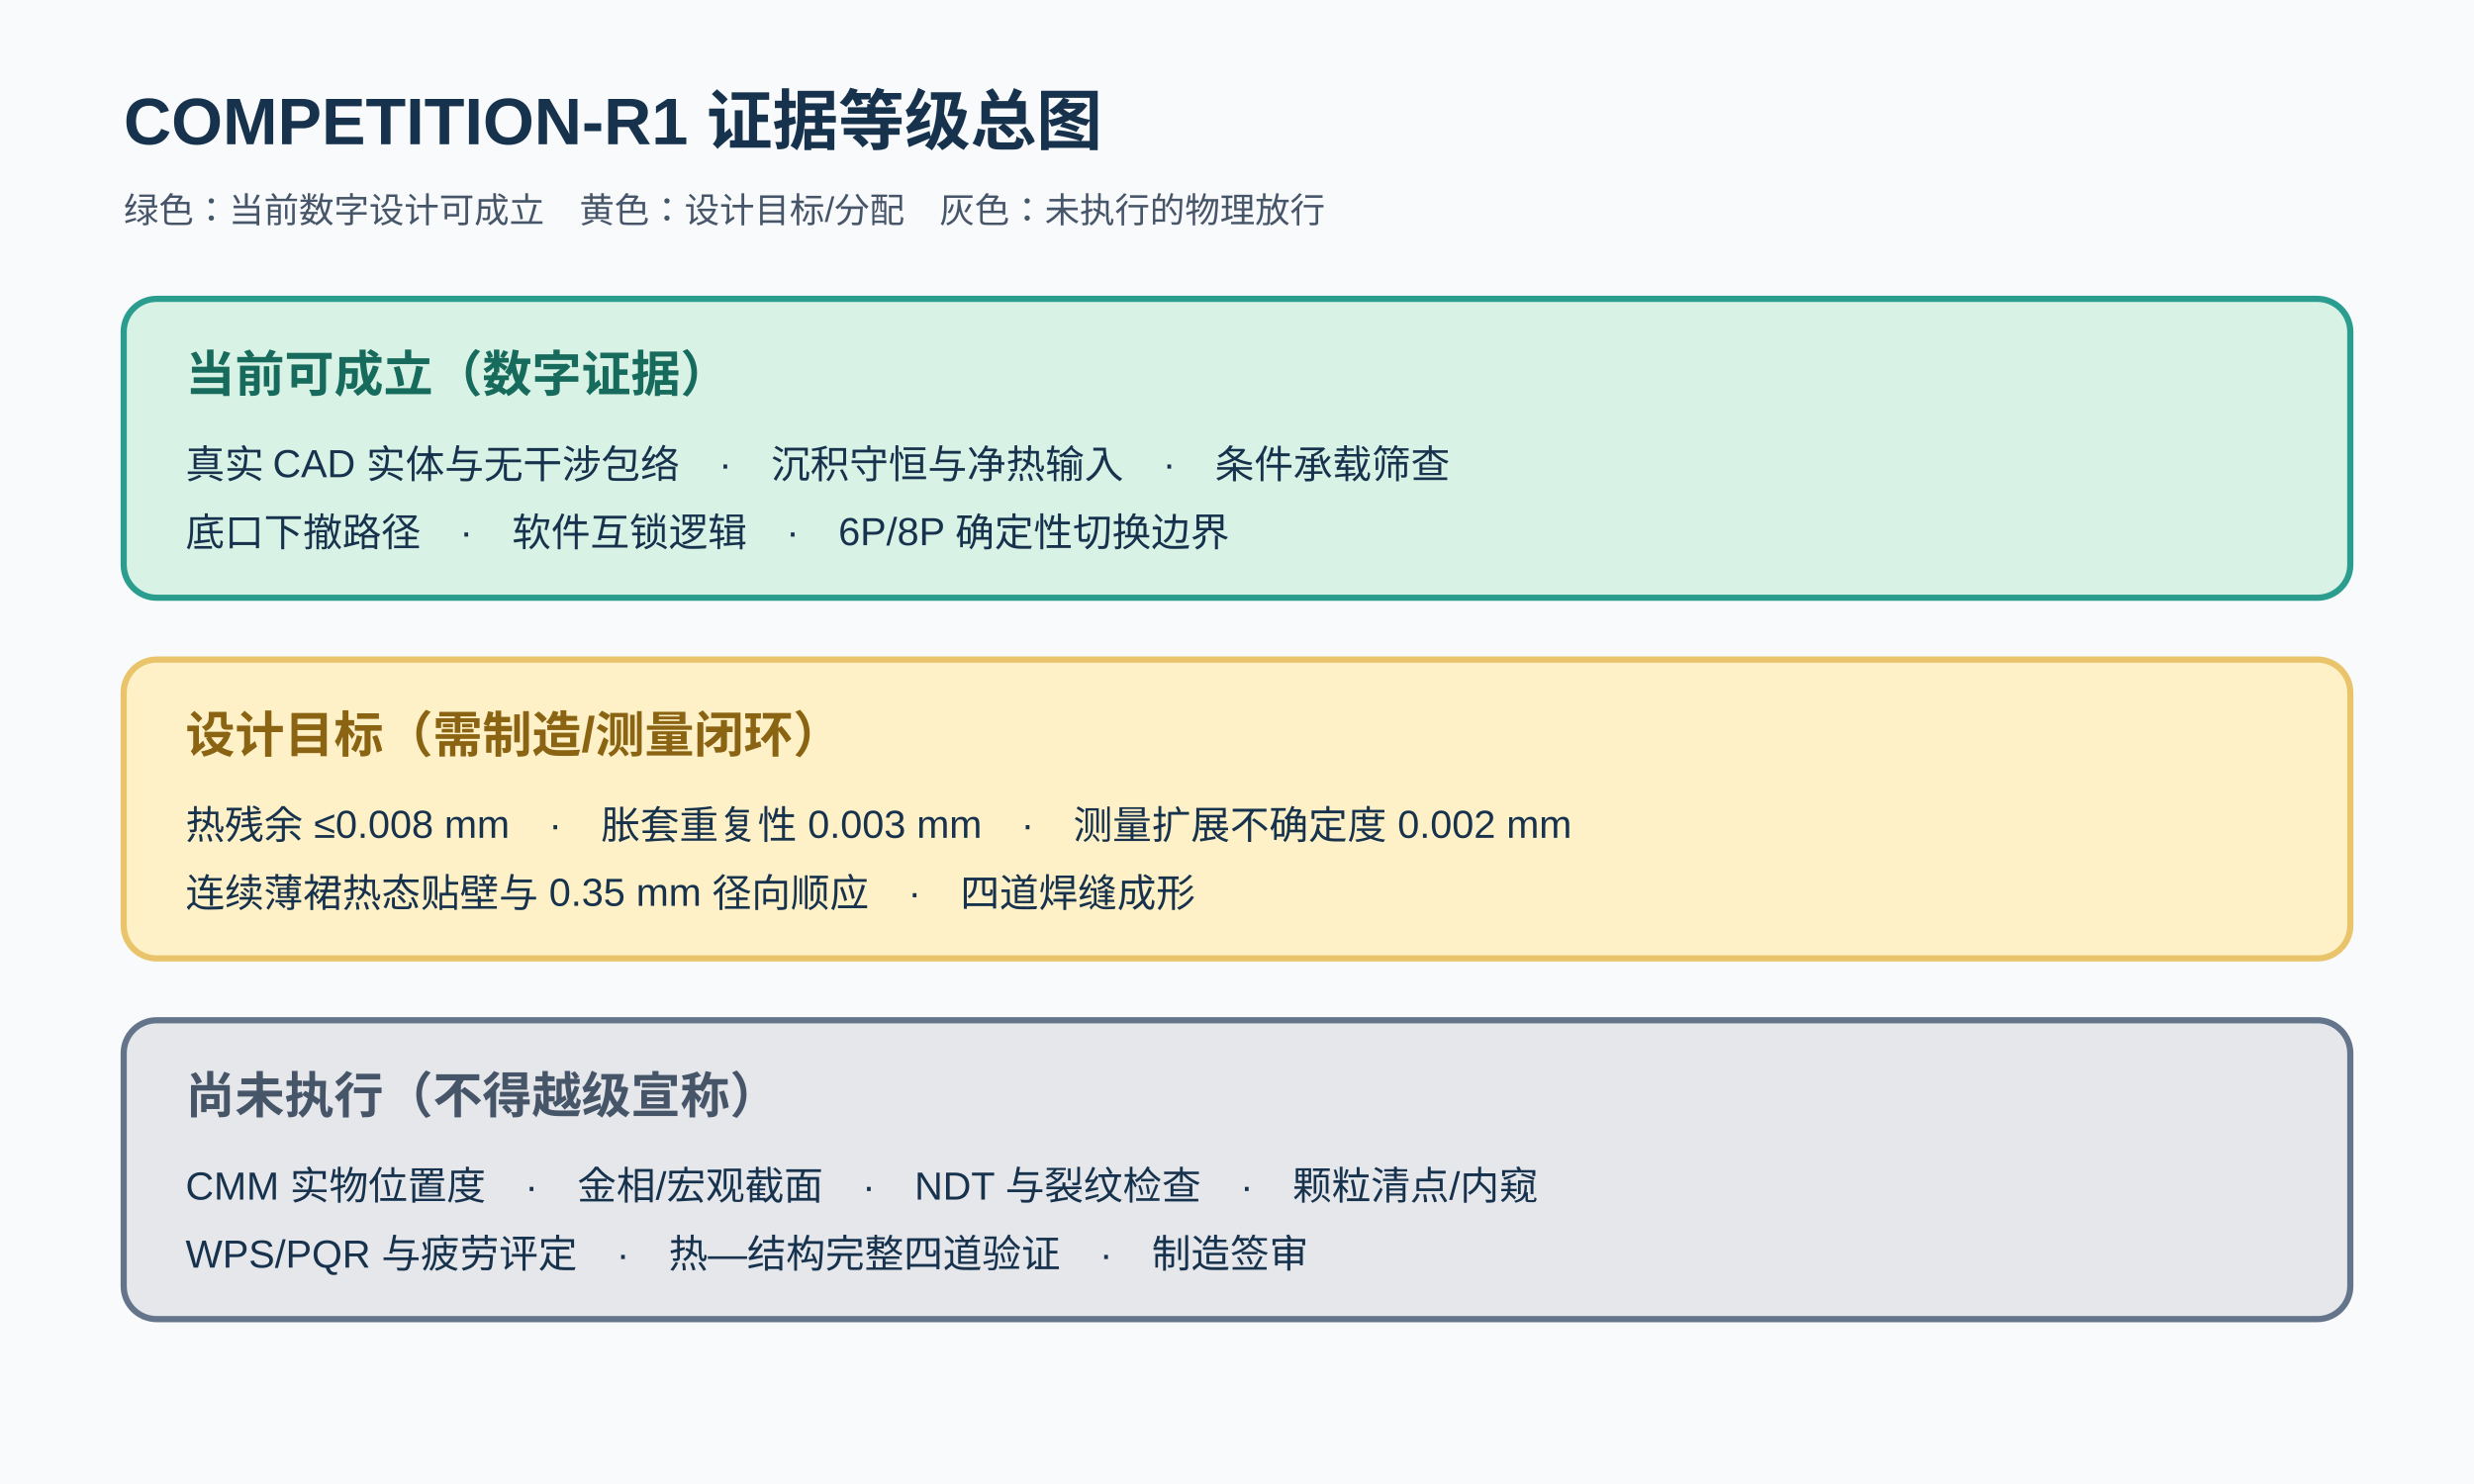
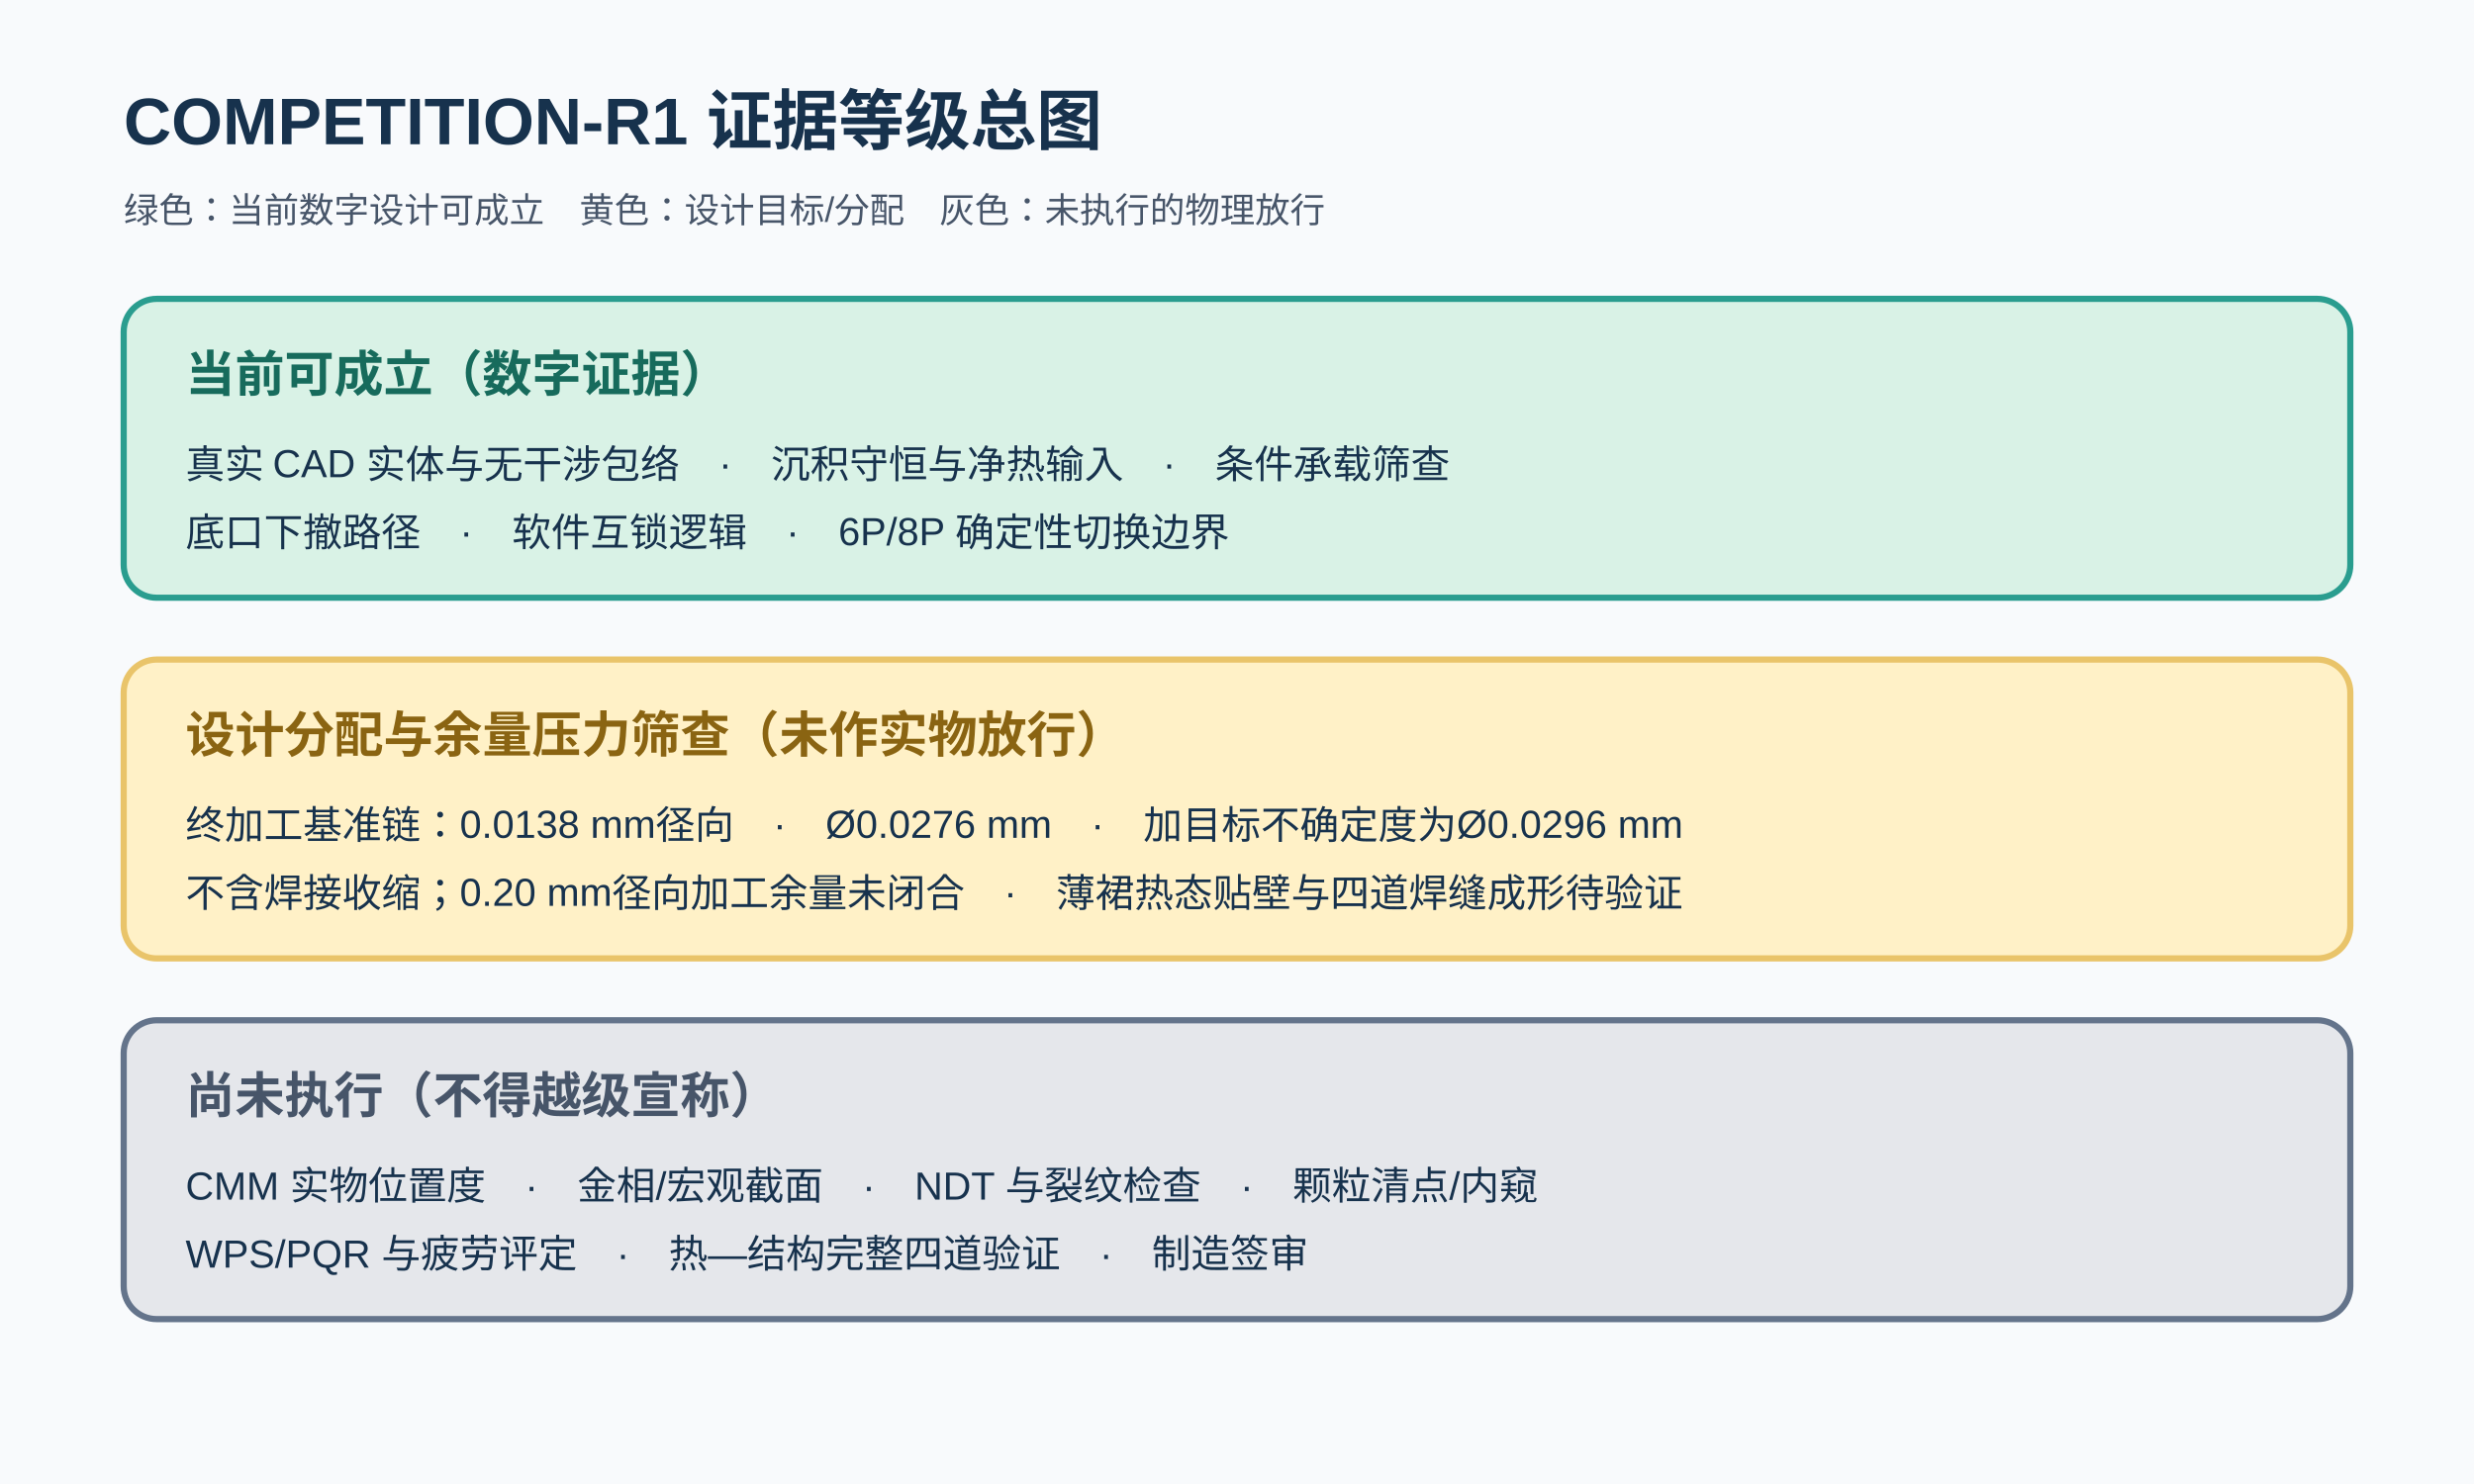
<svg xmlns="http://www.w3.org/2000/svg" width="1200" height="720" viewBox="0 0 1200 720">
  <rect width="1200" height="720" fill="#f8fafc" />
  <text x="60" y="70" font-family="Arial" font-size="32" font-weight="700" fill="#17324d">COMPETITION-R1 证据等级总图</text>
  <text x="60" y="108" font-family="Arial" font-size="17" fill="#475569">绿色：当前数字设计可成立　黄色：设计目标/分配　灰色：未执行的物理放行</text>
  <rect x="60" y="145" width="1080" height="145" rx="16" fill="#d9f2e6" stroke="#2a9d8f" stroke-width="3" />
  <text x="90" y="190" font-family="Arial" font-size="24" font-weight="700" fill="#176b5c">当前可成立（数字证据）</text>
  <text x="90" y="232" font-family="Arial" font-size="19" fill="#17324d">真实 CAD 实体与无干涉包络　·　沉积守恒与净热输入　·　条件承载筛查</text>
  <text x="90" y="265" font-family="Arial" font-size="19" fill="#17324d">底口下撤路径　·　软件互锁逻辑　·　6P/8P 确定性切换边界</text>
  <rect x="60" y="320" width="1080" height="145" rx="16" fill="#fff1c7" stroke="#e9c46a" stroke-width="3" />
-   <text x="90" y="365" font-family="Arial" font-size="24" font-weight="700" fill="#8a6412">设计目标（需制造/测量闭环）</text>
-   <text x="90" y="407" font-family="Arial" font-size="19" fill="#17324d">热残余 ≤0.008 mm　·　胀套重复性 0.003 mm　·　测量扩展不确定度 0.002 mm</text>
-   <text x="90" y="440" font-family="Arial" font-size="19" fill="#17324d">连续薄裙热态贴壁与 0.35 mm 径向顺应　·　四道焊缝成形</text>
+   <text x="90" y="365" font-family="Arial" font-size="24" font-weight="700" fill="#8a6412">设计分配与余量压力筛查（未作实物放行）</text>
+   <text x="90" y="407" font-family="Arial" font-size="19" fill="#17324d">终加工基准链：0.0138 mm径向　·　Ø0.0276 mm　·　加目标不确定度为Ø0.0296 mm</text>
+   <text x="90" y="440" font-family="Arial" font-size="19" fill="#17324d">不含焊接收缩；0.20 mm径向加工余量未闭合　·　薄裙热态贴壁与四道焊缝成形待验证</text>
  <rect x="60" y="495" width="1080" height="145" rx="16" fill="#e5e7eb" stroke="#64748b" stroke-width="3" />
  <text x="90" y="540" font-family="Arial" font-size="24" font-weight="700" fill="#475569">尚未执行（不得越级宣称）</text>
  <text x="90" y="582" font-family="Arial" font-size="19" fill="#17324d">CMM 实物位置度　·　金相/宏观截面　·　NDT 与裂纹检查　·　颗粒清点/内窥</text>
  <text x="90" y="615" font-family="Arial" font-size="19" fill="#17324d">WPS/PQR 与疲劳评定　·　热—结构完整四道验证　·　制造签审</text>
</svg>
